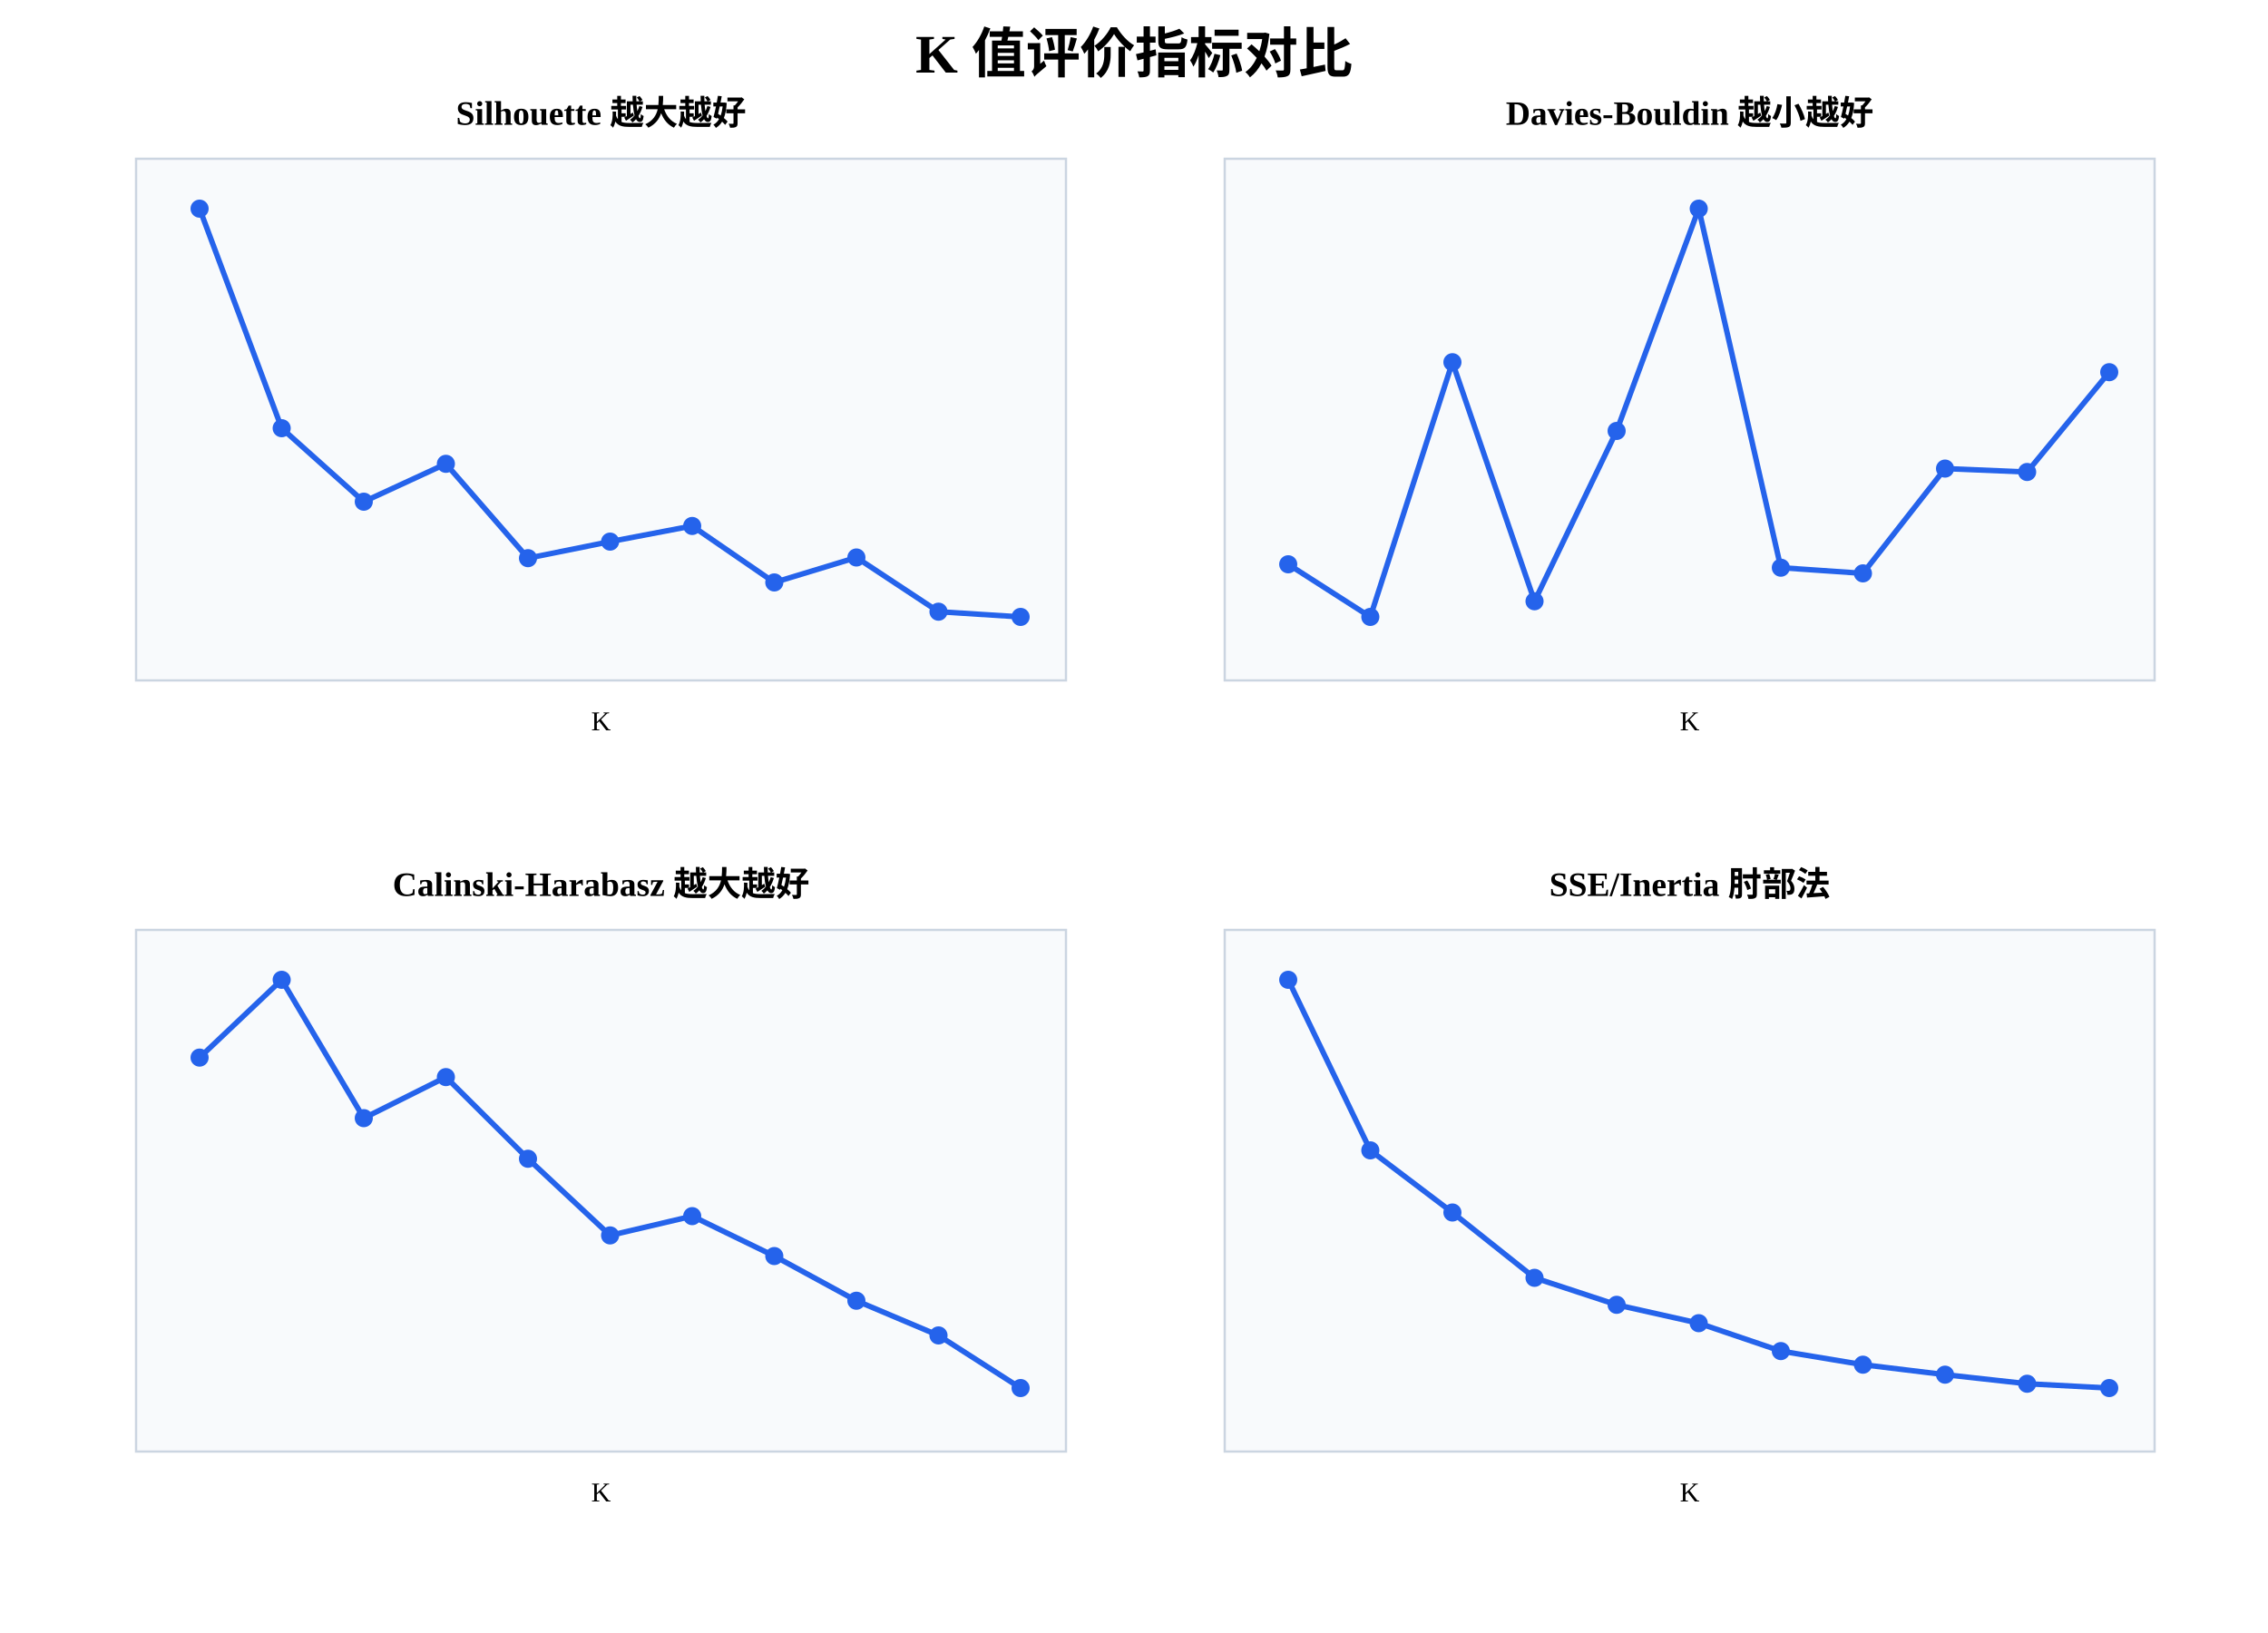
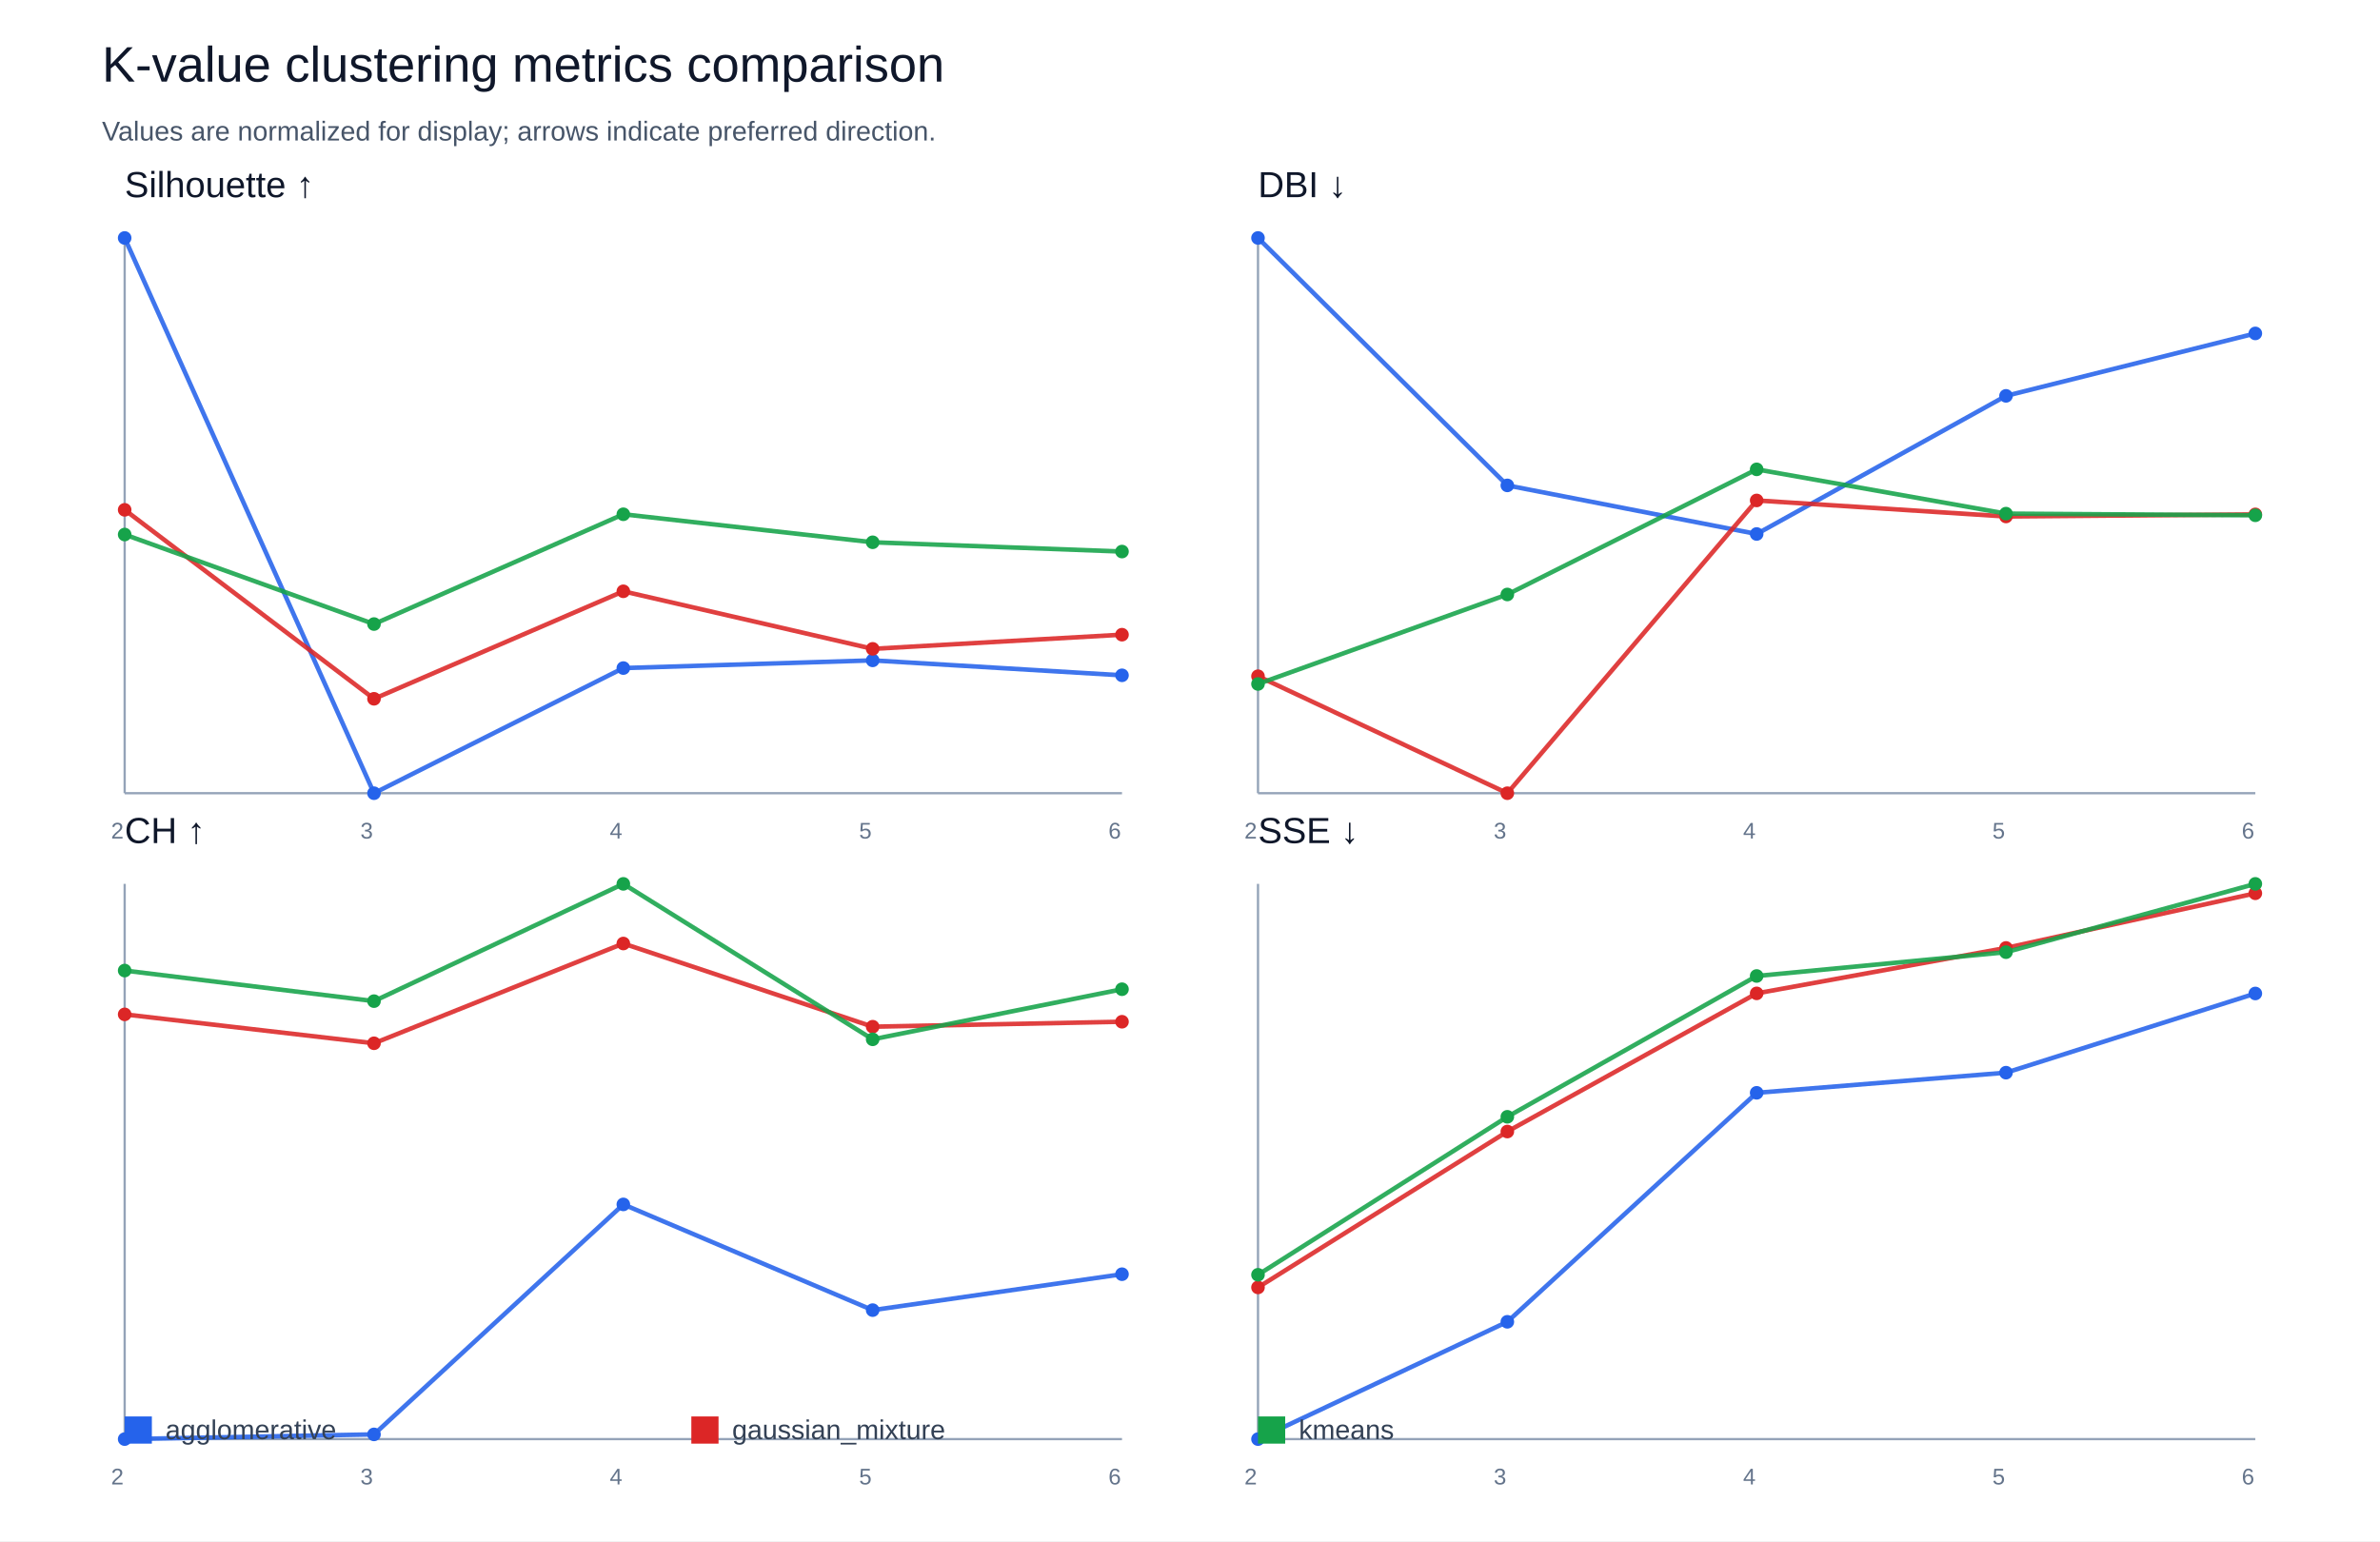
- <svg xmlns="http://www.w3.org/2000/svg" width="1000" height="720" viewBox="0 0 1000 720">
+ <svg xmlns="http://www.w3.org/2000/svg" width="1050" height="680" viewBox="0 0 1050 680" role="img" aria-label="K-value clustering metrics comparison">
  <rect width="100%" height="100%" fill="white" />
-   <text x="500" y="32" text-anchor="middle" font-size="24" font-weight="700">K 值评价指标对比</text>
-   <text x="265.0" y="55" text-anchor="middle" font-size="15" font-weight="600">Silhouette 越大越好</text>
-   <rect x="60" y="70" width="410" height="230" fill="#f8fafc" stroke="#cbd5e1" />
-   <polyline points="88.0,92.0 124.2,188.8 160.4,221.2 196.6,204.5 232.8,246.1 269.0,238.8 305.2,231.9 341.4,256.8 377.6,245.8 413.8,269.7 450.0,272.0" fill="none" stroke="#2563eb" stroke-width="2.4" />
-   <circle cx="88.0" cy="92.0" r="4" fill="#2563eb" />
-   <circle cx="124.2" cy="188.8" r="4" fill="#2563eb" />
-   <circle cx="160.4" cy="221.2" r="4" fill="#2563eb" />
-   <circle cx="196.6" cy="204.5" r="4" fill="#2563eb" />
-   <circle cx="232.8" cy="246.1" r="4" fill="#2563eb" />
-   <circle cx="269.0" cy="238.8" r="4" fill="#2563eb" />
-   <circle cx="305.2" cy="231.9" r="4" fill="#2563eb" />
-   <circle cx="341.4" cy="256.8" r="4" fill="#2563eb" />
-   <circle cx="377.6" cy="245.8" r="4" fill="#2563eb" />
-   <circle cx="413.8" cy="269.7" r="4" fill="#2563eb" />
-   <circle cx="450.0" cy="272.0" r="4" fill="#2563eb" />
-   <text x="265.0" y="322" text-anchor="middle" font-size="12">K</text>
-   <text x="745.0" y="55" text-anchor="middle" font-size="15" font-weight="600">Davies-Bouldin 越小越好</text>
-   <rect x="540" y="70" width="410" height="230" fill="#f8fafc" stroke="#cbd5e1" />
-   <polyline points="568.0,248.8 604.2,272.0 640.4,159.7 676.6,265.1 712.8,190.0 749.0,92.0 785.2,250.3 821.4,252.8 857.6,206.6 893.8,208.1 930.0,164.1" fill="none" stroke="#2563eb" stroke-width="2.4" />
-   <circle cx="568.0" cy="248.8" r="4" fill="#2563eb" />
-   <circle cx="604.2" cy="272.0" r="4" fill="#2563eb" />
-   <circle cx="640.4" cy="159.7" r="4" fill="#2563eb" />
-   <circle cx="676.6" cy="265.1" r="4" fill="#2563eb" />
-   <circle cx="712.8" cy="190.0" r="4" fill="#2563eb" />
-   <circle cx="749.0" cy="92.0" r="4" fill="#2563eb" />
-   <circle cx="785.2" cy="250.3" r="4" fill="#2563eb" />
-   <circle cx="821.4" cy="252.8" r="4" fill="#2563eb" />
-   <circle cx="857.6" cy="206.6" r="4" fill="#2563eb" />
-   <circle cx="893.8" cy="208.1" r="4" fill="#2563eb" />
-   <circle cx="930.0" cy="164.1" r="4" fill="#2563eb" />
-   <text x="745.0" y="322" text-anchor="middle" font-size="12">K</text>
-   <text x="265.0" y="395" text-anchor="middle" font-size="15" font-weight="600">Calinski-Harabasz 越大越好</text>
-   <rect x="60" y="410" width="410" height="230" fill="#f8fafc" stroke="#cbd5e1" />
-   <polyline points="88.0,466.3 124.2,432.0 160.4,493.0 196.6,474.9 232.8,510.9 269.0,544.7 305.2,536.2 341.4,553.8 377.6,573.5 413.8,588.8 450.0,612.0" fill="none" stroke="#2563eb" stroke-width="2.4" />
-   <circle cx="88.0" cy="466.3" r="4" fill="#2563eb" />
-   <circle cx="124.2" cy="432.0" r="4" fill="#2563eb" />
-   <circle cx="160.4" cy="493.0" r="4" fill="#2563eb" />
-   <circle cx="196.6" cy="474.9" r="4" fill="#2563eb" />
-   <circle cx="232.8" cy="510.9" r="4" fill="#2563eb" />
-   <circle cx="269.0" cy="544.7" r="4" fill="#2563eb" />
-   <circle cx="305.2" cy="536.2" r="4" fill="#2563eb" />
-   <circle cx="341.4" cy="553.8" r="4" fill="#2563eb" />
-   <circle cx="377.6" cy="573.5" r="4" fill="#2563eb" />
-   <circle cx="413.8" cy="588.8" r="4" fill="#2563eb" />
-   <circle cx="450.0" cy="612.0" r="4" fill="#2563eb" />
-   <text x="265.0" y="662" text-anchor="middle" font-size="12">K</text>
-   <text x="745.0" y="395" text-anchor="middle" font-size="15" font-weight="600">SSE/Inertia 肘部法</text>
-   <rect x="540" y="410" width="410" height="230" fill="#f8fafc" stroke="#cbd5e1" />
-   <polyline points="568.0,432.0 604.2,507.2 640.4,534.6 676.6,563.4 712.8,575.3 749.0,583.4 785.2,595.7 821.4,601.7 857.6,606.1 893.8,610.1 930.0,612.0" fill="none" stroke="#2563eb" stroke-width="2.4" />
-   <circle cx="568.0" cy="432.0" r="4" fill="#2563eb" />
-   <circle cx="604.2" cy="507.2" r="4" fill="#2563eb" />
-   <circle cx="640.4" cy="534.6" r="4" fill="#2563eb" />
-   <circle cx="676.6" cy="563.4" r="4" fill="#2563eb" />
-   <circle cx="712.8" cy="575.3" r="4" fill="#2563eb" />
-   <circle cx="749.0" cy="583.4" r="4" fill="#2563eb" />
-   <circle cx="785.2" cy="595.7" r="4" fill="#2563eb" />
-   <circle cx="821.4" cy="601.7" r="4" fill="#2563eb" />
-   <circle cx="857.6" cy="606.1" r="4" fill="#2563eb" />
-   <circle cx="893.8" cy="610.1" r="4" fill="#2563eb" />
-   <circle cx="930.0" cy="612.0" r="4" fill="#2563eb" />
-   <text x="745.0" y="662" text-anchor="middle" font-size="12">K</text>
+   <text x="45" y="36" font-size="22" font-family="Arial" fill="#0f172a">K-value clustering metrics comparison</text>
+   <text x="45" y="62" font-size="12" font-family="Arial" fill="#475569">Values are normalized for display; arrows indicate preferred direction.</text>
+   <text x="55" y="87" font-size="16" font-family="Arial" fill="#0f172a">Silhouette ↑</text>
+   <line x1="55" y1="350" x2="495" y2="350" stroke="#94a3b8" />
+   <line x1="55" y1="105" x2="55" y2="350" stroke="#94a3b8" />
+   <text x="49.00" y="370" font-size="10" font-family="Arial" fill="#64748b">2</text>
+   <text x="159.00" y="370" font-size="10" font-family="Arial" fill="#64748b">3</text>
+   <text x="269.00" y="370" font-size="10" font-family="Arial" fill="#64748b">4</text>
+   <text x="379.00" y="370" font-size="10" font-family="Arial" fill="#64748b">5</text>
+   <text x="489.00" y="370" font-size="10" font-family="Arial" fill="#64748b">6</text>
+   <polyline points="55.00,105.00 165.00,350.00 275.00,294.78 385.00,291.39 495.00,297.98" fill="none" stroke="rgb(37,99,235)" stroke-width="2" opacity="0.88" />
+   <circle cx="55.00" cy="105.00" r="3" fill="rgb(37,99,235)" />
+   <circle cx="165.00" cy="350.00" r="3" fill="rgb(37,99,235)" />
+   <circle cx="275.00" cy="294.78" r="3" fill="rgb(37,99,235)" />
+   <circle cx="385.00" cy="291.39" r="3" fill="rgb(37,99,235)" />
+   <circle cx="495.00" cy="297.98" r="3" fill="rgb(37,99,235)" />
+   <polyline points="55.00,224.96 165.00,308.34 275.00,260.91 385.00,286.30 495.00,280.05" fill="none" stroke="rgb(220,38,38)" stroke-width="2" opacity="0.88" />
+   <circle cx="55.00" cy="224.96" r="3" fill="rgb(220,38,38)" />
+   <circle cx="165.00" cy="308.34" r="3" fill="rgb(220,38,38)" />
+   <circle cx="275.00" cy="260.91" r="3" fill="rgb(220,38,38)" />
+   <circle cx="385.00" cy="286.30" r="3" fill="rgb(220,38,38)" />
+   <circle cx="495.00" cy="280.05" r="3" fill="rgb(220,38,38)" />
+   <polyline points="55.00,235.86 165.00,275.36 275.00,226.92 385.00,239.28 495.00,243.37" fill="none" stroke="rgb(22,163,74)" stroke-width="2" opacity="0.88" />
+   <circle cx="55.00" cy="235.86" r="3" fill="rgb(22,163,74)" />
+   <circle cx="165.00" cy="275.36" r="3" fill="rgb(22,163,74)" />
+   <circle cx="275.00" cy="226.92" r="3" fill="rgb(22,163,74)" />
+   <circle cx="385.00" cy="239.28" r="3" fill="rgb(22,163,74)" />
+   <circle cx="495.00" cy="243.37" r="3" fill="rgb(22,163,74)" />
+   <text x="555" y="87" font-size="16" font-family="Arial" fill="#0f172a">DBI ↓</text>
+   <line x1="555" y1="350" x2="995" y2="350" stroke="#94a3b8" />
+   <line x1="555" y1="105" x2="555" y2="350" stroke="#94a3b8" />
+   <text x="549.00" y="370" font-size="10" font-family="Arial" fill="#64748b">2</text>
+   <text x="659.00" y="370" font-size="10" font-family="Arial" fill="#64748b">3</text>
+   <text x="769.00" y="370" font-size="10" font-family="Arial" fill="#64748b">4</text>
+   <text x="879.00" y="370" font-size="10" font-family="Arial" fill="#64748b">5</text>
+   <text x="989.00" y="370" font-size="10" font-family="Arial" fill="#64748b">6</text>
+   <polyline points="555.00,105.00 665.00,214.18 775.00,235.62 885.00,174.67 995.00,147.12" fill="none" stroke="rgb(37,99,235)" stroke-width="2" opacity="0.88" />
+   <circle cx="555.00" cy="105.00" r="3" fill="rgb(37,99,235)" />
+   <circle cx="665.00" cy="214.18" r="3" fill="rgb(37,99,235)" />
+   <circle cx="775.00" cy="235.62" r="3" fill="rgb(37,99,235)" />
+   <circle cx="885.00" cy="174.67" r="3" fill="rgb(37,99,235)" />
+   <circle cx="995.00" cy="147.12" r="3" fill="rgb(37,99,235)" />
+   <polyline points="555.00,298.38 665.00,350.00 775.00,220.82 885.00,227.89 995.00,226.97" fill="none" stroke="rgb(220,38,38)" stroke-width="2" opacity="0.88" />
+   <circle cx="555.00" cy="298.38" r="3" fill="rgb(220,38,38)" />
+   <circle cx="665.00" cy="350.00" r="3" fill="rgb(220,38,38)" />
+   <circle cx="775.00" cy="220.82" r="3" fill="rgb(220,38,38)" />
+   <circle cx="885.00" cy="227.89" r="3" fill="rgb(220,38,38)" />
+   <circle cx="995.00" cy="226.97" r="3" fill="rgb(220,38,38)" />
+   <polyline points="555.00,301.80 665.00,262.31 775.00,207.10 885.00,226.64 995.00,227.37" fill="none" stroke="rgb(22,163,74)" stroke-width="2" opacity="0.88" />
+   <circle cx="555.00" cy="301.80" r="3" fill="rgb(22,163,74)" />
+   <circle cx="665.00" cy="262.31" r="3" fill="rgb(22,163,74)" />
+   <circle cx="775.00" cy="207.10" r="3" fill="rgb(22,163,74)" />
+   <circle cx="885.00" cy="226.64" r="3" fill="rgb(22,163,74)" />
+   <circle cx="995.00" cy="227.37" r="3" fill="rgb(22,163,74)" />
+   <text x="55" y="372" font-size="16" font-family="Arial" fill="#0f172a">CH ↑</text>
+   <line x1="55" y1="635" x2="495" y2="635" stroke="#94a3b8" />
+   <line x1="55" y1="390" x2="55" y2="635" stroke="#94a3b8" />
+   <text x="49.00" y="655" font-size="10" font-family="Arial" fill="#64748b">2</text>
+   <text x="159.00" y="655" font-size="10" font-family="Arial" fill="#64748b">3</text>
+   <text x="269.00" y="655" font-size="10" font-family="Arial" fill="#64748b">4</text>
+   <text x="379.00" y="655" font-size="10" font-family="Arial" fill="#64748b">5</text>
+   <text x="489.00" y="655" font-size="10" font-family="Arial" fill="#64748b">6</text>
+   <polyline points="55.00,635.00 165.00,632.92 275.00,531.44 385.00,578.09 495.00,562.24" fill="none" stroke="rgb(37,99,235)" stroke-width="2" opacity="0.88" />
+   <circle cx="55.00" cy="635.00" r="3" fill="rgb(37,99,235)" />
+   <circle cx="165.00" cy="632.92" r="3" fill="rgb(37,99,235)" />
+   <circle cx="275.00" cy="531.44" r="3" fill="rgb(37,99,235)" />
+   <circle cx="385.00" cy="578.09" r="3" fill="rgb(37,99,235)" />
+   <circle cx="495.00" cy="562.24" r="3" fill="rgb(37,99,235)" />
+   <polyline points="55.00,447.59 165.00,460.34 275.00,416.32 385.00,453.03 495.00,450.84" fill="none" stroke="rgb(220,38,38)" stroke-width="2" opacity="0.88" />
+   <circle cx="55.00" cy="447.59" r="3" fill="rgb(220,38,38)" />
+   <circle cx="165.00" cy="460.34" r="3" fill="rgb(220,38,38)" />
+   <circle cx="275.00" cy="416.32" r="3" fill="rgb(220,38,38)" />
+   <circle cx="385.00" cy="453.03" r="3" fill="rgb(220,38,38)" />
+   <circle cx="495.00" cy="450.84" r="3" fill="rgb(220,38,38)" />
+   <polyline points="55.00,428.25 165.00,441.75 275.00,390.00 385.00,458.60 495.00,436.49" fill="none" stroke="rgb(22,163,74)" stroke-width="2" opacity="0.88" />
+   <circle cx="55.00" cy="428.25" r="3" fill="rgb(22,163,74)" />
+   <circle cx="165.00" cy="441.75" r="3" fill="rgb(22,163,74)" />
+   <circle cx="275.00" cy="390.00" r="3" fill="rgb(22,163,74)" />
+   <circle cx="385.00" cy="458.60" r="3" fill="rgb(22,163,74)" />
+   <circle cx="495.00" cy="436.49" r="3" fill="rgb(22,163,74)" />
+   <text x="555" y="372" font-size="16" font-family="Arial" fill="#0f172a">SSE ↓</text>
+   <line x1="555" y1="635" x2="995" y2="635" stroke="#94a3b8" />
+   <line x1="555" y1="390" x2="555" y2="635" stroke="#94a3b8" />
+   <text x="549.00" y="655" font-size="10" font-family="Arial" fill="#64748b">2</text>
+   <text x="659.00" y="655" font-size="10" font-family="Arial" fill="#64748b">3</text>
+   <text x="769.00" y="655" font-size="10" font-family="Arial" fill="#64748b">4</text>
+   <text x="879.00" y="655" font-size="10" font-family="Arial" fill="#64748b">5</text>
+   <text x="989.00" y="655" font-size="10" font-family="Arial" fill="#64748b">6</text>
+   <polyline points="555.00,635.00 665.00,583.24 775.00,482.20 885.00,473.31 995.00,438.37" fill="none" stroke="rgb(37,99,235)" stroke-width="2" opacity="0.88" />
+   <circle cx="555.00" cy="635.00" r="3" fill="rgb(37,99,235)" />
+   <circle cx="665.00" cy="583.24" r="3" fill="rgb(37,99,235)" />
+   <circle cx="775.00" cy="482.20" r="3" fill="rgb(37,99,235)" />
+   <circle cx="885.00" cy="473.31" r="3" fill="rgb(37,99,235)" />
+   <circle cx="995.00" cy="438.37" r="3" fill="rgb(37,99,235)" />
+   <polyline points="555.00,568.07 665.00,499.29 775.00,438.32 885.00,418.27 995.00,394.16" fill="none" stroke="rgb(220,38,38)" stroke-width="2" opacity="0.88" />
+   <circle cx="555.00" cy="568.07" r="3" fill="rgb(220,38,38)" />
+   <circle cx="665.00" cy="499.29" r="3" fill="rgb(220,38,38)" />
+   <circle cx="775.00" cy="438.32" r="3" fill="rgb(220,38,38)" />
+   <circle cx="885.00" cy="418.27" r="3" fill="rgb(220,38,38)" />
+   <circle cx="995.00" cy="394.16" r="3" fill="rgb(220,38,38)" />
+   <polyline points="555.00,562.49 665.00,492.78 775.00,430.65 885.00,420.14 995.00,390.00" fill="none" stroke="rgb(22,163,74)" stroke-width="2" opacity="0.88" />
+   <circle cx="555.00" cy="562.49" r="3" fill="rgb(22,163,74)" />
+   <circle cx="665.00" cy="492.78" r="3" fill="rgb(22,163,74)" />
+   <circle cx="775.00" cy="430.65" r="3" fill="rgb(22,163,74)" />
+   <circle cx="885.00" cy="420.14" r="3" fill="rgb(22,163,74)" />
+   <circle cx="995.00" cy="390.00" r="3" fill="rgb(22,163,74)" />
+   <rect x="55" y="625" width="12" height="12" fill="rgb(37,99,235)" />
+   <text x="73" y="635" font-size="12" font-family="Arial" fill="#334155">agglomerative</text>
+   <rect x="305" y="625" width="12" height="12" fill="rgb(220,38,38)" />
+   <text x="323" y="635" font-size="12" font-family="Arial" fill="#334155">gaussian_mixture</text>
+   <rect x="555" y="625" width="12" height="12" fill="rgb(22,163,74)" />
+   <text x="573" y="635" font-size="12" font-family="Arial" fill="#334155">kmeans</text>
</svg>
